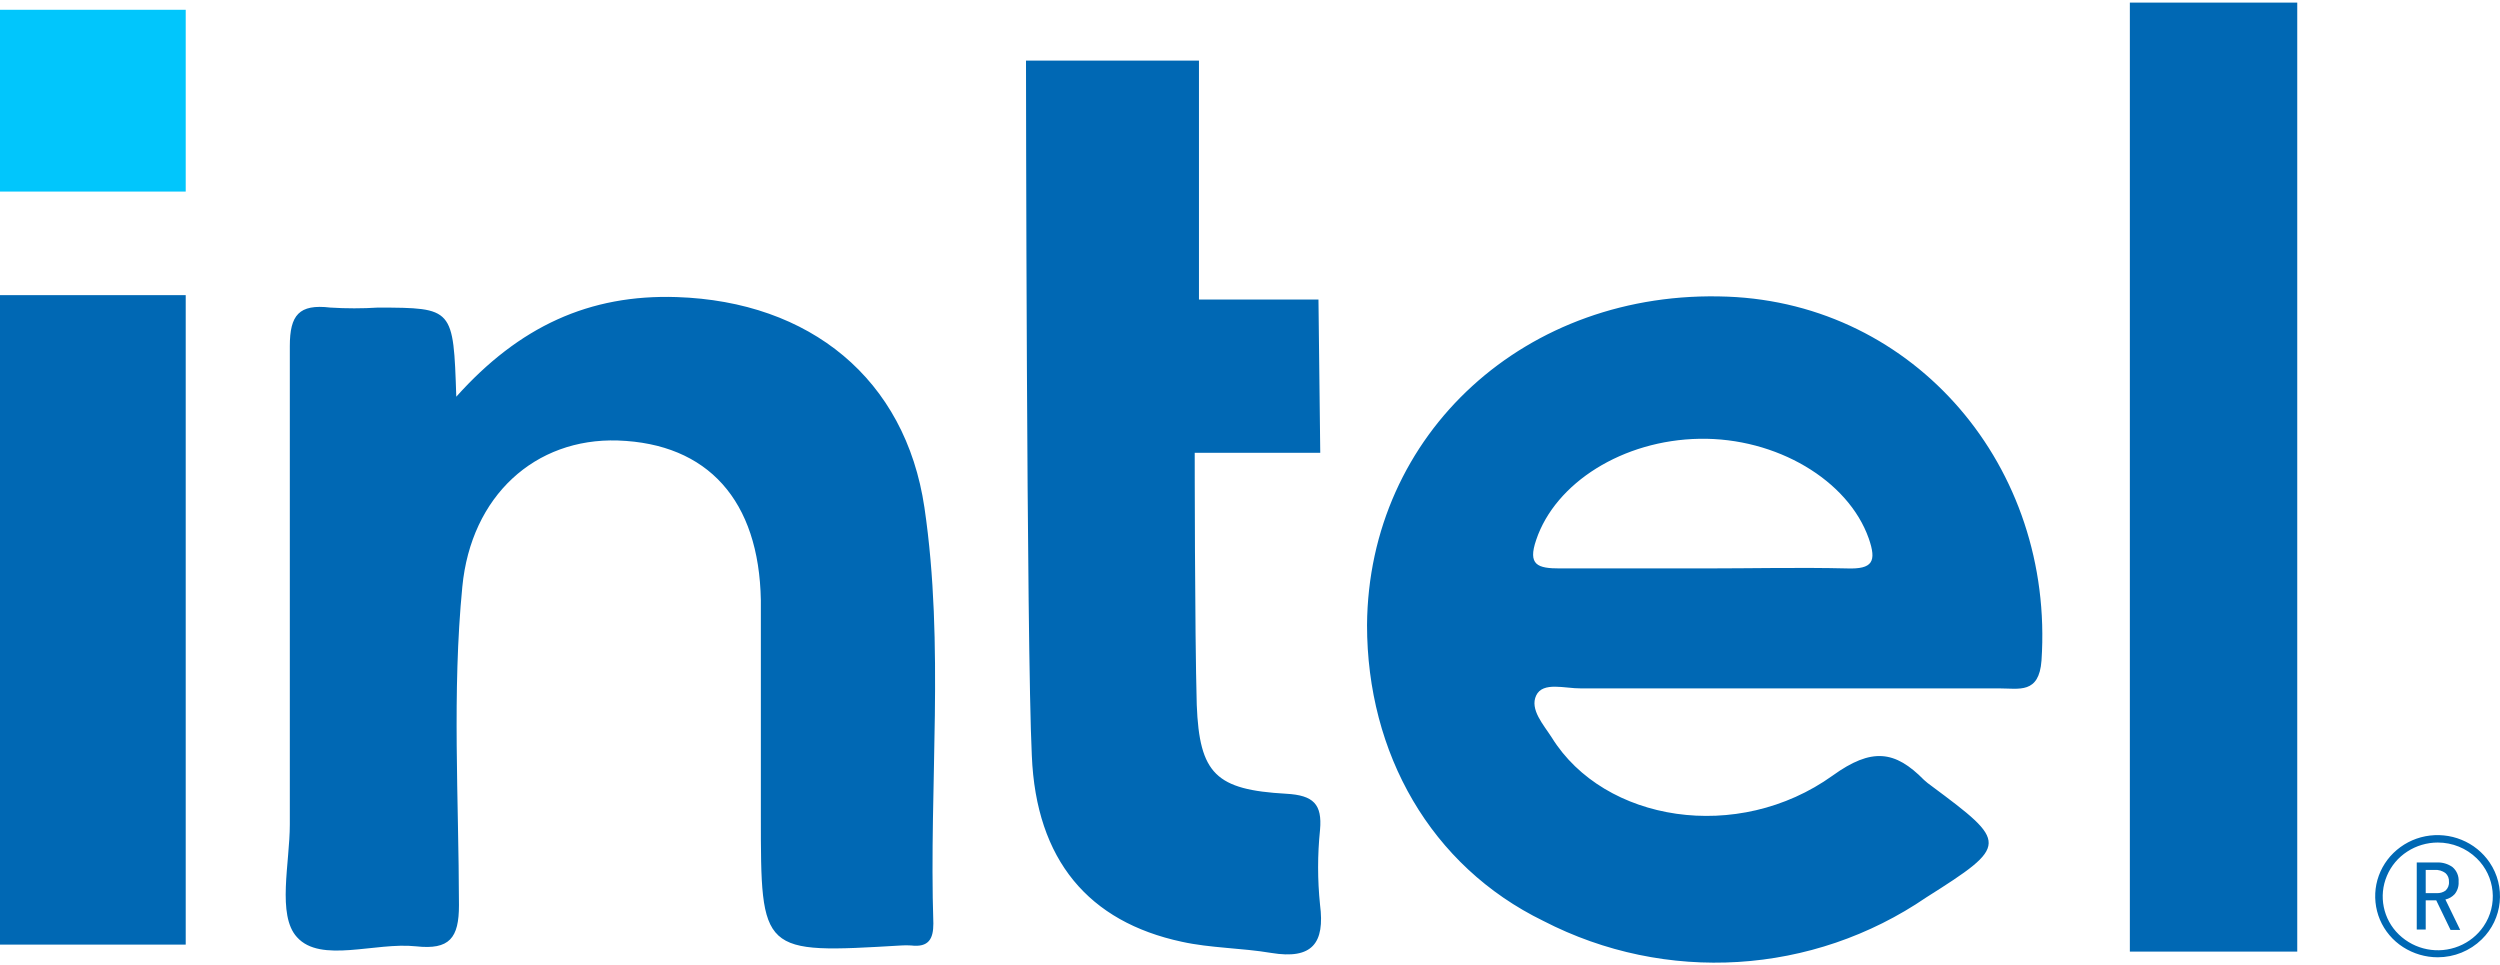
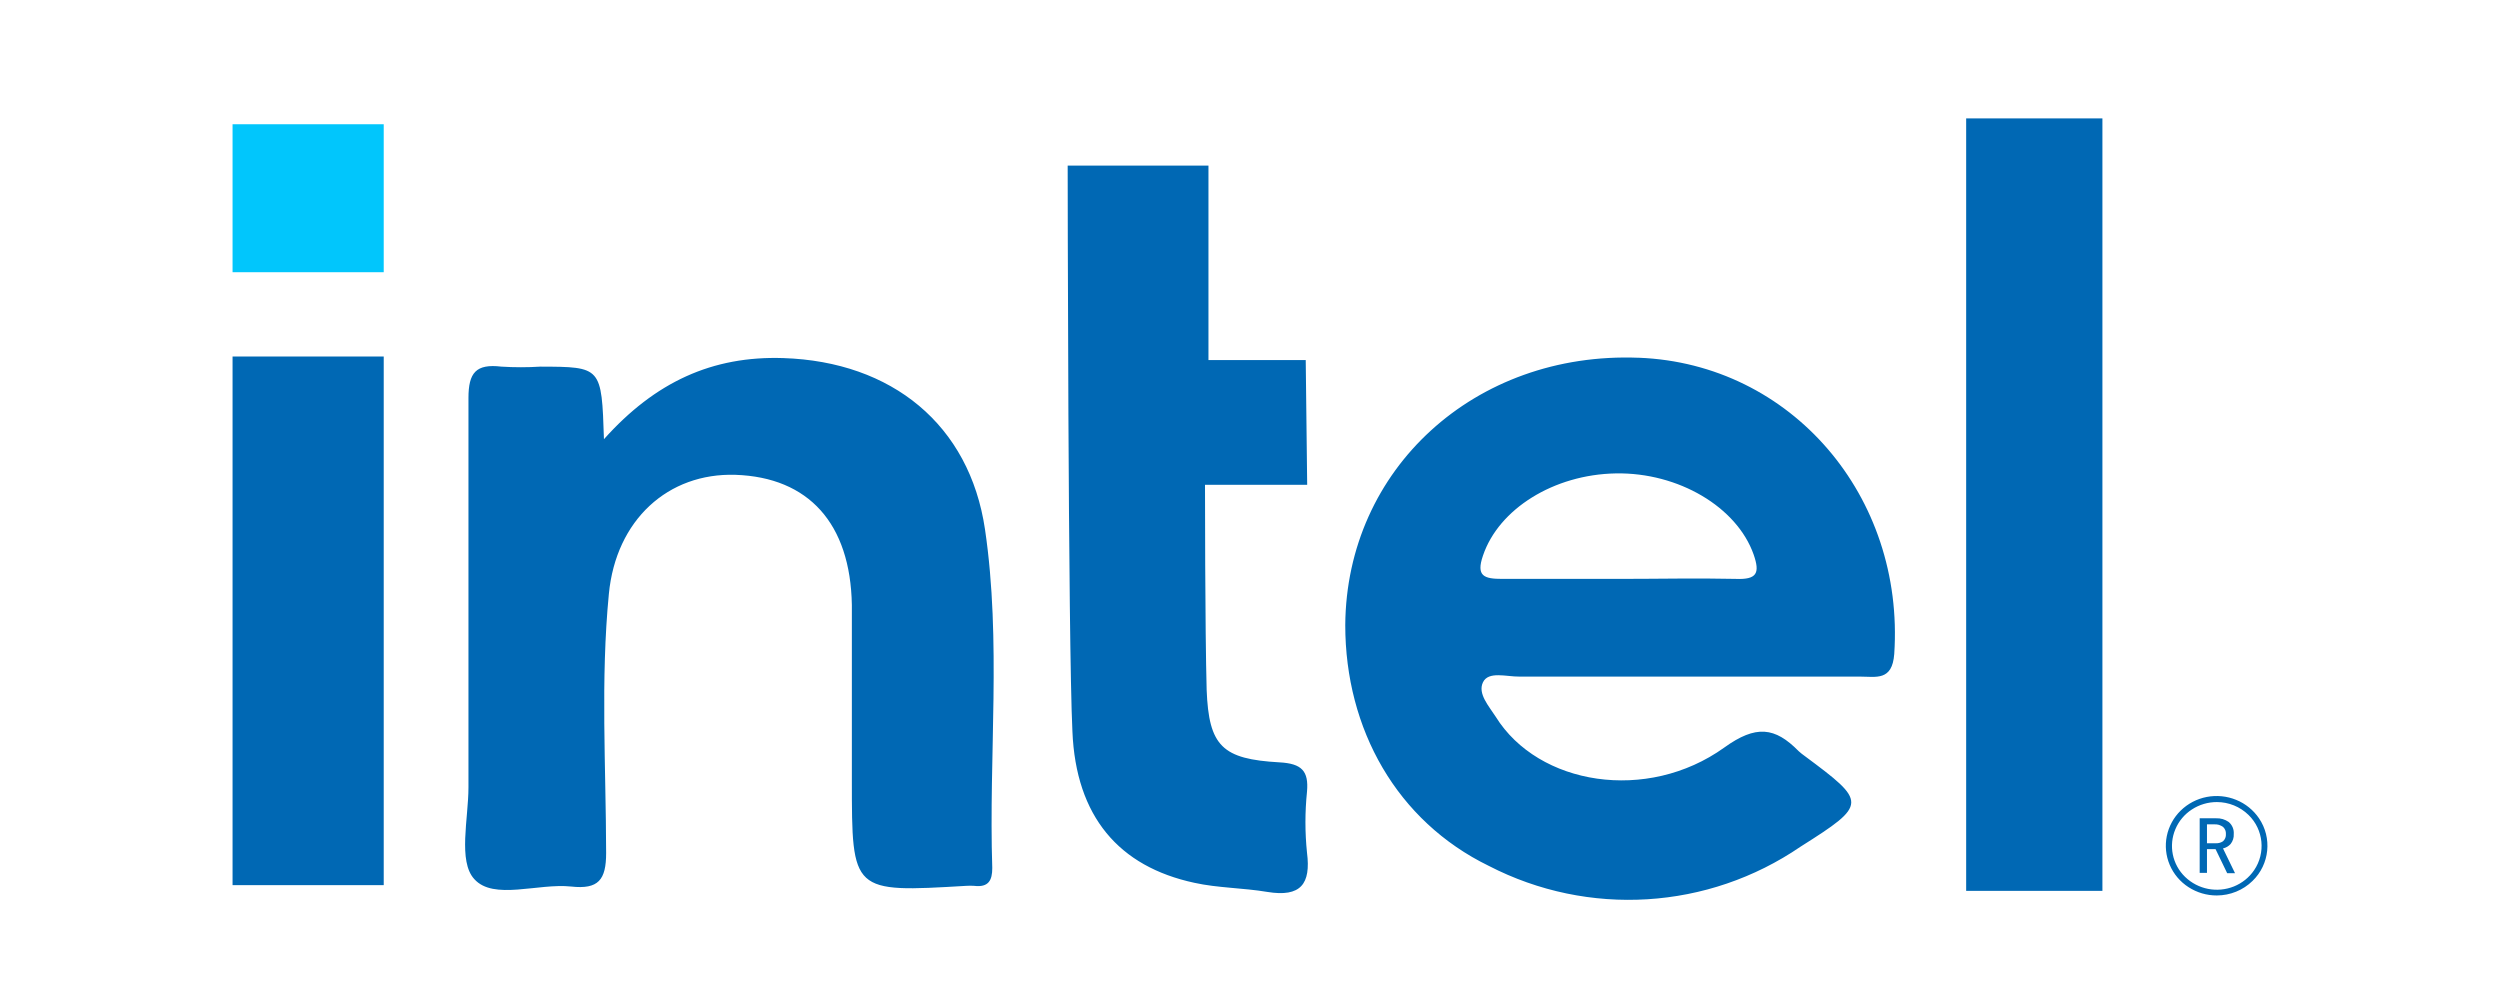
- <svg xmlns="http://www.w3.org/2000/svg" width="70" height="27" fill="none">
-   <path d="M5.2 8.264H0v18.185h5.2z" fill="#0068B4" />
-   <path d="M5.2.274H0v5.09h5.2z" fill="#01C6FC" />
-   <path d="M12.776 11.108c1.76-1.968 3.728-2.87 6.172-2.79 3.728.123 6.403 2.287 6.936 5.892.57 3.87.125 7.775.25 11.65 0 .422-.125.674-.626.613a2 2 0 0 0-.27 0c-3.934.233-3.934.233-3.934-3.624v-6.04c-.05-2.801-1.485-4.389-4.004-4.475-2.319-.073-4.11 1.551-4.355 4.096-.288 2.961-.1 5.94-.094 8.915 0 .92-.263 1.256-1.203 1.152-1.14-.122-2.67.485-3.333-.257-.564-.613-.2-2.079-.2-3.158V9.692c0-.87.256-1.184 1.133-1.08q.671.042 1.341 0c2.105.007 2.105.007 2.187 2.496m15.952-9.411h4.843v6.69h3.346l.05 4.291h-3.515s0 5.003.057 7.057c.075 1.938.539 2.379 2.506 2.49.764.042 1.009.294.946 1.01q-.108 1.049 0 2.098c.138 1.073-.213 1.539-1.366 1.349-.84-.141-1.704-.135-2.506-.313-2.6-.558-4.079-2.28-4.198-5.212-.15-3.084-.163-19.46-.163-19.46M48.37 8.306c-5.638-.22-10.056 3.832-10.093 9.197 0 3.587 1.78 6.744 4.937 8.283a10.48 10.48 0 0 0 10.727-.662c2.318-1.465 2.28-1.526.138-3.12a2 2 0 0 1-.207-.166c-.814-.828-1.466-.908-2.556-.123-2.657 1.907-6.398 1.3-7.864-1.06-.231-.362-.626-.791-.438-1.184s.808-.19 1.253-.196h11.717c.551 0 1.109.16 1.178-.779.363-5.426-3.54-9.987-8.791-10.19m3.347 7.61c-1.341-.032-2.682 0-4.017 0h-4.022c-.627 0-.909-.093-.664-.804.538-1.594 2.424-2.79 4.574-2.826s4.16 1.158 4.736 2.79c.226.65.107.864-.607.84M64.323.072h-4.687v26.573h4.687zm3.935 26.732a1.8 1.8 0 0 1-.973-.286 1.7 1.7 0 0 1-.647-.767 1.7 1.7 0 0 1-.1-.99 1.7 1.7 0 0 1 .478-.877 1.76 1.76 0 0 1 .896-.469c.34-.065.692-.031 1.012.1.32.13.592.35.784.632a1.684 1.684 0 0 1-.22 2.156c-.326.32-.768.5-1.23.501m0-3.213c-.305 0-.603.089-.856.254a1.5 1.5 0 0 0-.568.677 1.48 1.48 0 0 0 .334 1.644 1.57 1.57 0 0 0 1.68.327c.282-.114.523-.308.692-.556a1.486 1.486 0 0 0-.192-1.904 1.56 1.56 0 0 0-1.09-.442" fill="#0068B4" />
-   <path d="M68.885 26.038h-.27l-.4-.828h-.295v.816h-.251v-1.877h.564a.7.7 0 0 1 .438.13.49.49 0 0 1 .17.41.5.5 0 0 1-.107.343.5.5 0 0 1-.263.154zm-.314-1.35a.3.3 0 0 0-.094-.238.45.45 0 0 0-.313-.092h-.244v.65h.313a.4.4 0 0 0 .238-.068.3.3 0 0 0 .1-.251" fill="#0068B4" />
+ <svg xmlns="http://www.w3.org/2000/svg" width="86" height="34" fill="none">
+   <path d="M13.2 12.264H8v18.185h5.2z" fill="#0068B4" />
+   <path d="M13.2 4.274H8v5.09h5.2z" fill="#01C6FC" />
+   <path d="M20.776 15.108c1.76-1.968 3.728-2.87 6.172-2.79 3.728.123 6.403 2.287 6.936 5.892.57 3.87.125 7.775.25 11.65 0 .422-.125.674-.626.613a2 2 0 0 0-.27 0c-3.934.233-3.934.233-3.934-3.624v-6.04c-.05-2.801-1.485-4.389-4.004-4.475-2.319-.073-4.11 1.551-4.355 4.096-.288 2.961-.1 5.94-.094 8.915 0 .92-.263 1.256-1.203 1.152-1.14-.122-2.67.485-3.333-.257-.564-.613-.2-2.079-.2-3.158v-13.39c0-.87.256-1.184 1.133-1.08q.671.042 1.341 0c2.106.007 2.106.007 2.187 2.496M36.728 5.697h4.843v6.69h3.346l.05 4.291h-3.515s0 5.003.057 7.057c.075 1.938.539 2.379 2.506 2.49.764.042 1.009.294.946 1.01q-.108 1.049 0 2.098c.138 1.073-.213 1.539-1.366 1.349-.84-.141-1.704-.135-2.506-.313-2.6-.558-4.079-2.28-4.198-5.212-.15-3.084-.163-19.46-.163-19.46M56.37 12.307c-5.638-.221-10.056 3.831-10.093 9.196 0 3.587 1.78 6.744 4.937 8.283a10.48 10.48 0 0 0 10.727-.662c2.318-1.465 2.28-1.526.138-3.12a2 2 0 0 1-.207-.166c-.814-.828-1.466-.908-2.556-.123-2.657 1.907-6.398 1.3-7.864-1.06-.231-.362-.626-.791-.438-1.184s.808-.19 1.253-.196h11.717c.551 0 1.109.16 1.178-.779.363-5.426-3.54-9.987-8.791-10.19m3.347 7.608c-1.341-.03-2.682 0-4.017 0h-4.022c-.627 0-.909-.092-.664-.803.538-1.594 2.424-2.79 4.574-2.826s4.16 1.158 4.736 2.79c.226.65.107.864-.607.84M72.323 4.072h-4.687v26.573h4.687zM76.258 30.804a1.78 1.78 0 0 1-.973-.286 1.7 1.7 0 0 1-.647-.767 1.68 1.68 0 0 1-.1-.99 1.7 1.7 0 0 1 .478-.877 1.76 1.76 0 0 1 .896-.469c.34-.065.692-.031 1.012.1.32.13.592.35.784.632a1.684 1.684 0 0 1-.22 2.156c-.326.32-.768.5-1.23.501m0-3.213c-.305 0-.603.089-.856.254a1.5 1.5 0 0 0-.568.677 1.48 1.48 0 0 0 .334 1.644 1.573 1.573 0 0 0 1.68.327c.282-.114.523-.308.692-.556a1.486 1.486 0 0 0-.192-1.904 1.56 1.56 0 0 0-1.09-.442" fill="#0068B4" />
+   <path d="M76.885 30.038h-.27l-.4-.828h-.295v.816h-.251v-1.877h.564a.7.7 0 0 1 .438.13.49.49 0 0 1 .17.41.5.5 0 0 1-.107.343.5.5 0 0 1-.263.154zm-.314-1.35a.3.3 0 0 0-.094-.238.45.45 0 0 0-.313-.092h-.244v.65h.313a.4.4 0 0 0 .238-.068.3.3 0 0 0 .1-.251" fill="#0068B4" />
</svg>
